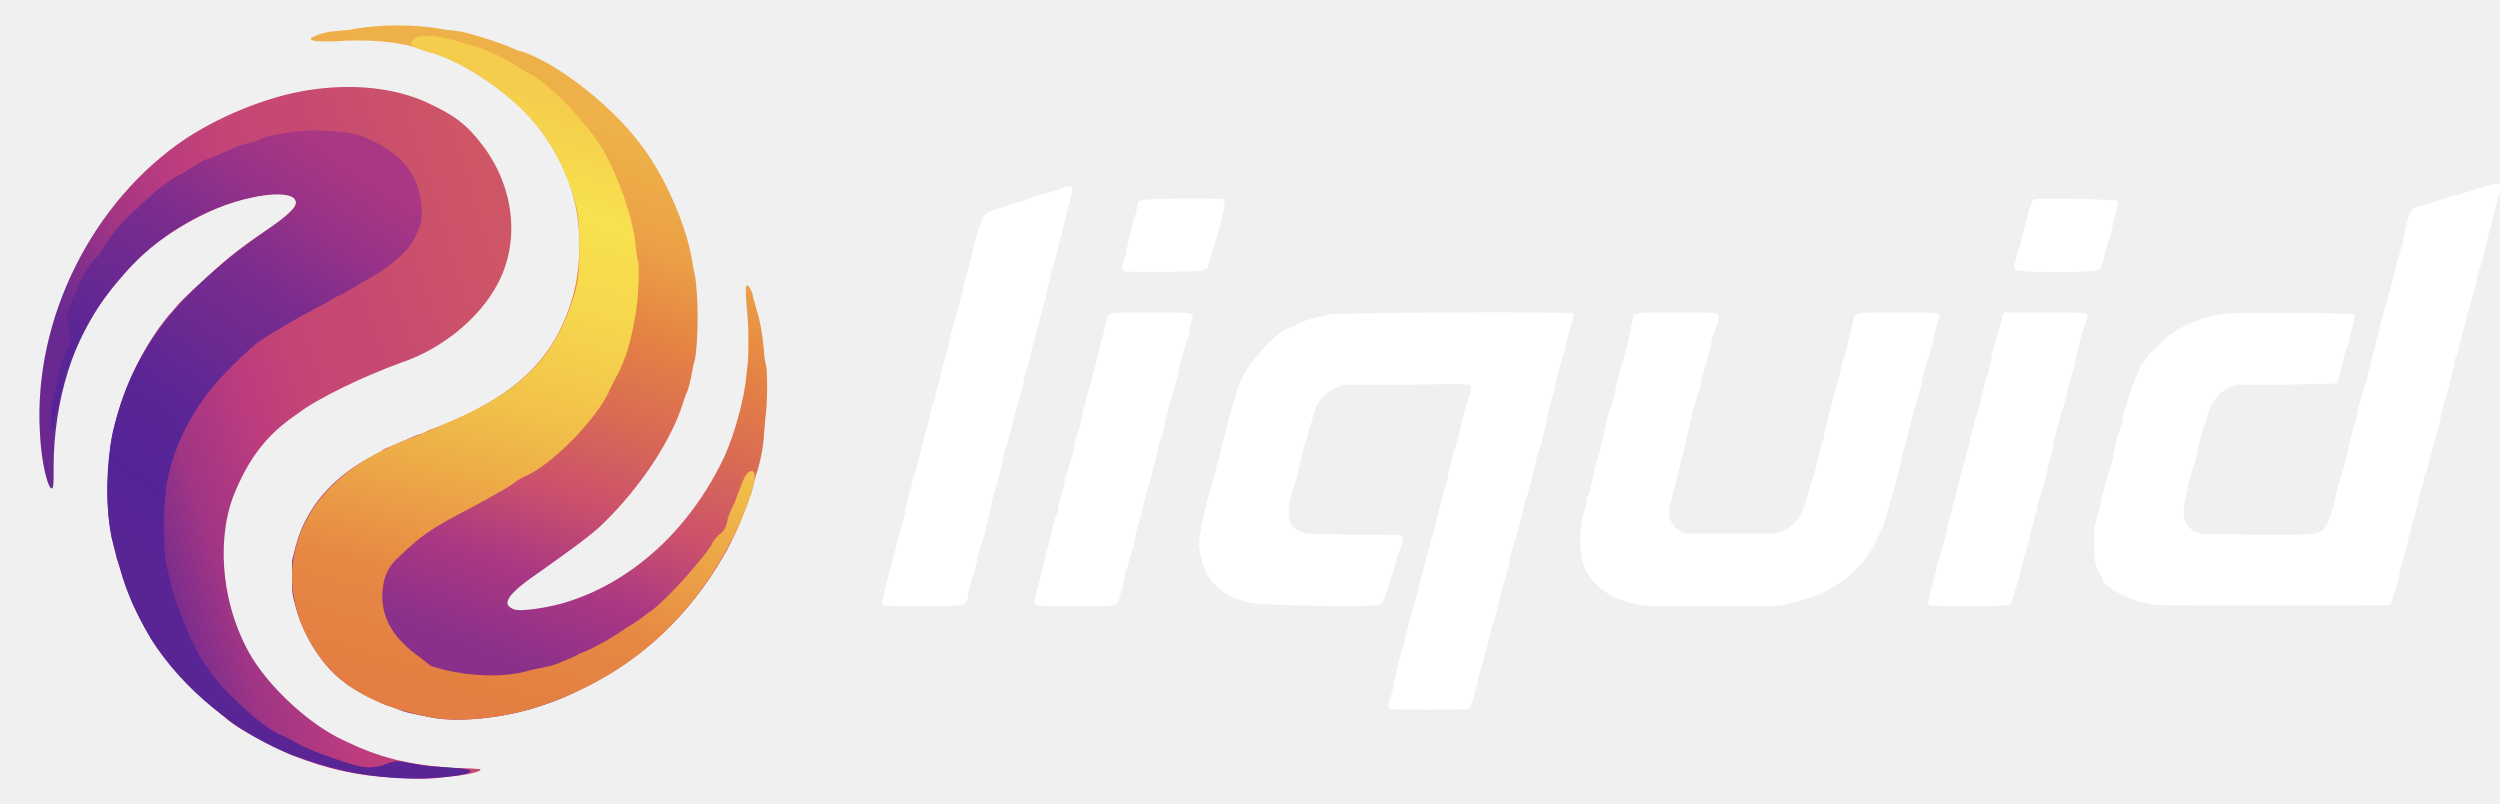
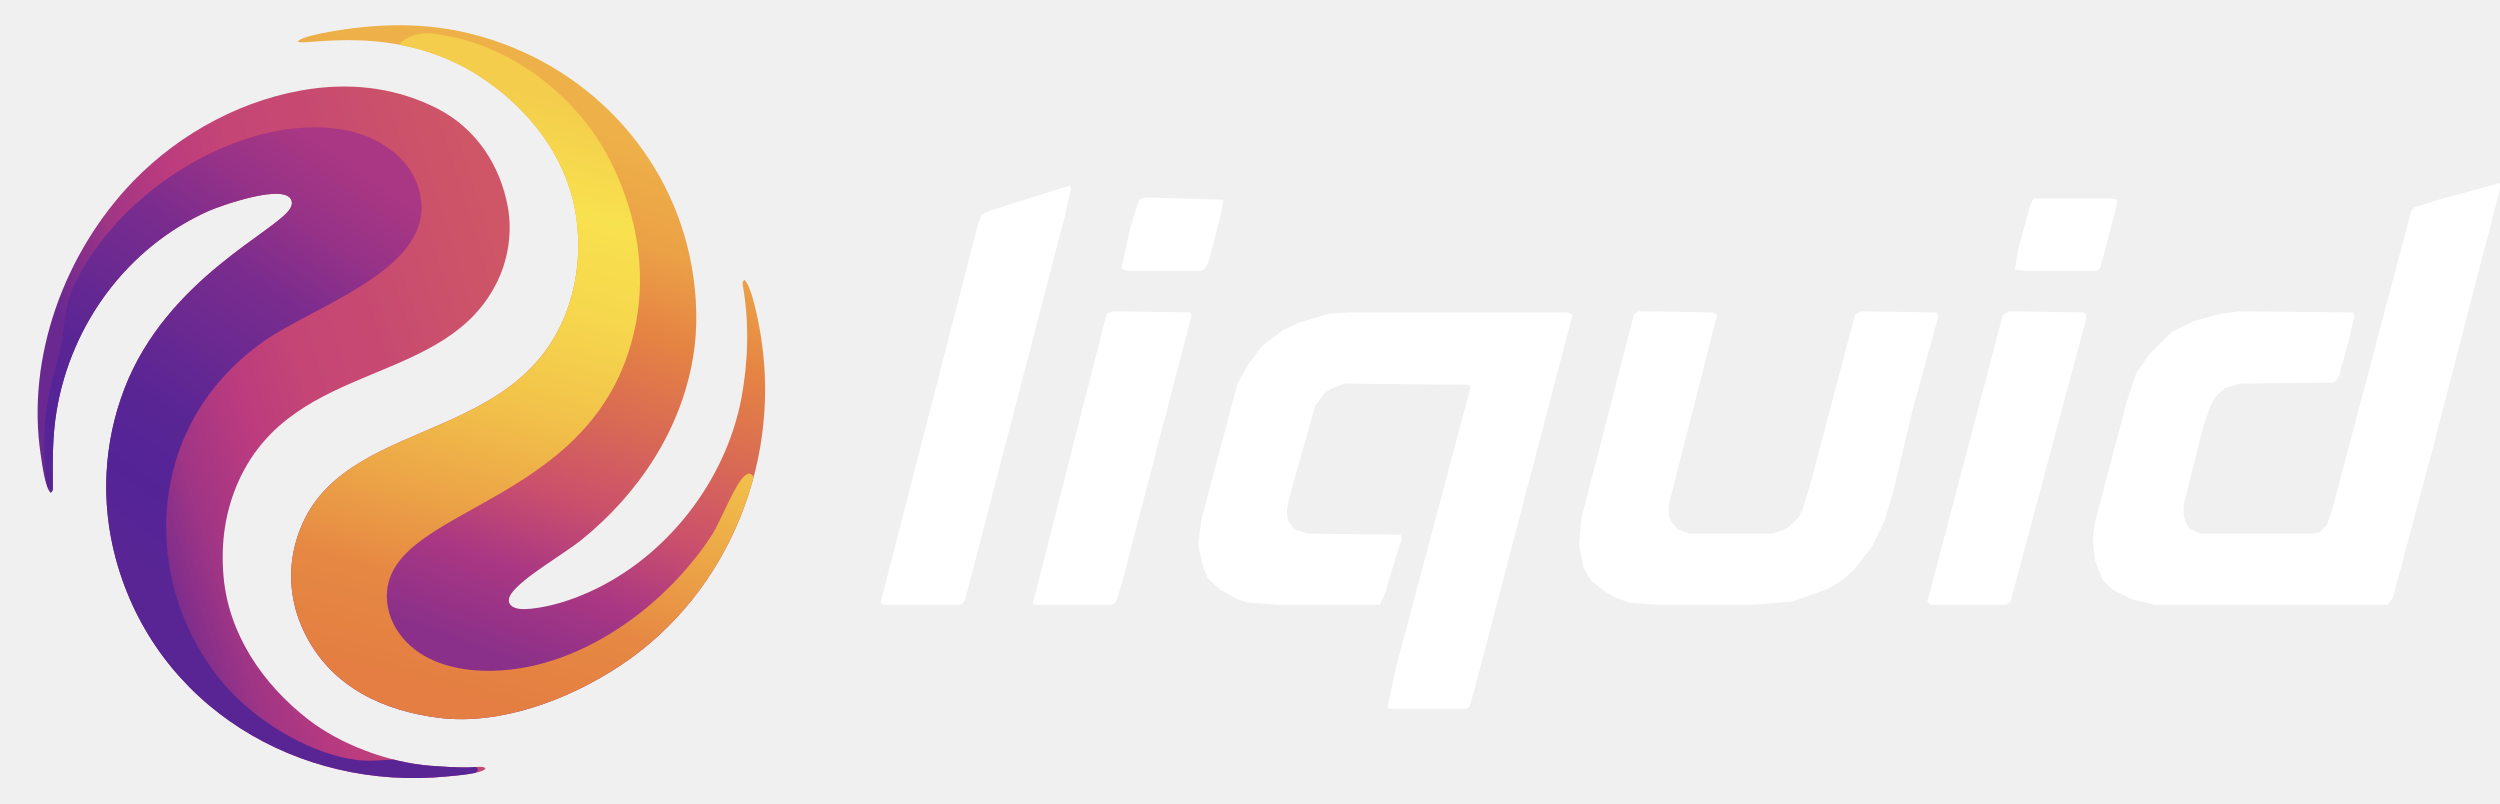
- <svg xmlns="http://www.w3.org/2000/svg" viewBox="0 0 199.1 64" width="797" height="256">
+ <svg xmlns="http://www.w3.org/2000/svg" viewBox="0 0 199.3 64" width="797" height="256">
  <defs>
    <linearGradient id="logo-p" x1="5" y1="26" x2="38.5" y2="15.5" gradientUnits="userSpaceOnUse">
      <stop offset="0" stop-color="#6a2991" />
      <stop offset="0.17" stop-color="#a03585" />
      <stop offset="0.33" stop-color="#bb3b7f" />
      <stop offset="0.5" stop-color="#c54675" />
      <stop offset="0.67" stop-color="#c74972" />
      <stop offset="0.83" stop-color="#cb506c" />
      <stop offset="1" stop-color="#ce5666" />
    </linearGradient>
    <linearGradient id="logo-v" x1="10" y1="45" x2="31" y2="15" gradientUnits="userSpaceOnUse">
      <stop offset="0" stop-color="#592595" />
      <stop offset="0.17" stop-color="#542496" />
      <stop offset="0.33" stop-color="#592595" />
      <stop offset="0.5" stop-color="#6a2991" />
      <stop offset="0.67" stop-color="#7a2c8e" />
      <stop offset="0.83" stop-color="#953288" />
      <stop offset="1" stop-color="#aa3783" />
    </linearGradient>
    <linearGradient id="logo-o" x1="48.5" y1="10.6" x2="33.7" y2="50.2" gradientUnits="userSpaceOnUse">
      <stop offset="0" stop-color="#eeb048" />
      <stop offset="0.17" stop-color="#eba146" />
      <stop offset="0.33" stop-color="#e58343" />
      <stop offset="0.5" stop-color="#d96a54" />
      <stop offset="0.67" stop-color="#cb506c" />
      <stop offset="0.83" stop-color="#aa3783" />
      <stop offset="1" stop-color="#8a308a" />
    </linearGradient>
    <linearGradient id="logo-y" x1="41.7" y1="7.3" x2="29.1" y2="53.5" gradientUnits="userSpaceOnUse">
      <stop offset="0" stop-color="#f4cd4c" />
      <stop offset="0.17" stop-color="#f8e14e" />
      <stop offset="0.33" stop-color="#f6d74d" />
      <stop offset="0.5" stop-color="#f2c34a" />
      <stop offset="0.67" stop-color="#eca647" />
      <stop offset="0.83" stop-color="#e68843" />
      <stop offset="1" stop-color="#e47e42" />
    </linearGradient>
+     <path id="logo-l" d="M4.05 39.29C3.58 38.88 3.36 36.95 3.25 36.28C2.06 28.48 5.17 20.10 10.58 14.48C14.37 10.55 19.57 7.76 25.00 7.05C28.45 6.60 31.81 7.08 34.91 8.67C37.97 10.25 39.88 13.17 40.49 16.52C40.83 18.43 40.54 20.52 39.72 22.28C35.71 30.88 23.50 28.60 19.06 38.26C17.94 40.70 17.59 43.29 17.82 45.95C18.23 50.57 20.97 54.55 24.56 57.34C27.17 59.37 31.03 60.79 34.33 61.04C35.27 61.11 36.21 61.17 37.14 61.17C37.58 61.18 38.02 61.10 38.46 61.13C38.59 61.14 38.61 61.19 38.71 61.26C38.44 61.68 36.23 61.83 35.63 61.89C23.77 63.06 12.41 56.29 9.23 44.53C8.02 40.05 8.25 35.32 9.92 30.98C13.32 22.14 22.23 18.36 23.17 16.55C23.23 16.43 23.28 16.29 23.27 16.14C23.13 14.39 17.49 16.43 16.63 16.81C10.17 19.70 5.66 25.81 4.51 32.76C4.17 34.80 4.20 36.79 4.21 38.85C4.21 39.07 4.19 39.14 4.05 39.29Z" />
+     <path id="logo-r" d="M23.73 3.32C24.03 2.87 26.33 2.51 26.96 2.41C30.50 1.85 34.02 1.81 37.52 2.68C46.54 4.92 53.53 12.09 55.15 21.27C55.56 23.61 55.65 26.07 55.26 28.42C54.31 34.24 50.92 39.34 46.37 43.02C44.97 44.15 41.65 46.03 40.76 47.32C40.57 47.60 40.45 47.97 40.72 48.24C41.10 48.62 41.82 48.56 42.31 48.52C43.92 48.36 45.55 47.83 47.03 47.16C53.14 44.39 57.84 38.36 59.10 31.76C59.64 28.88 59.74 25.83 59.25 22.94C59.20 22.66 59.14 22.51 59.33 22.30C59.88 22.68 60.39 25.30 60.53 26.06C62.47 36.32 58.26 47.19 49.48 53.03C45.43 55.72 39.95 57.83 35.01 57.22C30.61 56.67 26.57 54.82 24.43 50.74C23.25 48.50 22.89 45.98 23.50 43.52C26.12 33.00 40.90 36.00 45.13 24.91C46.06 22.47 46.31 19.79 45.92 17.21C45.20 12.48 42.13 8.59 38.18 6.04C31.53 1.77 24.38 3.67 23.73 3.32Z" />
+     <clipPath id="logo-lc">
+       <use href="#logo-l" />
+     </clipPath>
+     <clipPath id="logo-rc">
+       <use href="#logo-r" />
+     </clipPath>
  </defs>
-   <path fill="url(#logo-p)" d="M31.9 62.0C28.8 61.9 26.3 61.4 23.2 60.2C21.5 59.5 18.9 58.1 18.0 57.3C17.8 57.1 17.4 56.8 17.1 56.5C13.4 53.6 10.6 49.5 9.5 45.3C9.4 44.9 9.2 44.5 9.2 44.4C9.2 44.3 9.0 43.6 8.8 42.8C8.5 41.2 8.4 39.0 8.6 36.9C8.8 33.0 10.8 28.2 13.4 25.1C13.7 24.8 14.0 24.4 14.1 24.3C14.3 24.0 16.5 22.0 17.4 21.2C18.4 20.3 19.7 19.3 21.7 18.0C22.6 17.4 23.5 16.6 23.5 16.2C23.7 15.3 21.8 15.2 19.2 15.9C15.5 17.0 11.7 19.4 9.5 22.2C9.2 22.5 8.8 23.0 8.6 23.3C5.8 26.7 4.2 32.0 4.2 37.2C4.2 38.4 4.2 38.8 4.1 38.9C3.8 39.2 3.2 36.9 3.1 34.4C2.6 25.4 7.3 16.0 14.8 11.0C17.9 9.0 21.8 7.5 25.1 7.1C28.2 6.7 31.3 7.0 33.8 8.1C36.2 9.2 37.1 9.9 38.4 11.6C40.9 14.9 41.4 19.2 39.6 22.6C38.2 25.3 35.2 27.8 31.9 28.9C28.9 30.0 25.3 31.7 23.6 33.0C21.1 34.7 19.7 36.6 18.5 39.6C17.1 43.4 17.7 48.6 20.0 52.4C21.6 55.0 24.7 57.8 27.3 59.0C30.2 60.4 32.3 60.9 35.8 61.2C37.1 61.2 38.2 61.3 38.2 61.3C38.4 61.5 37.0 61.8 35.6 61.9C34.3 62.1 33.5 62.1 31.9 62.0Z" />
-   <path fill="url(#logo-v)" d="M31.4 62.0C28.5 61.8 26.3 61.3 23.3 60.2C18.7 58.4 14.5 54.9 12.0 51.0C10.4 48.3 9.5 45.9 8.8 42.6C8.3 40.3 8.4 37.0 8.9 34.5C9.6 31.6 10.5 29.3 12.3 26.7C14.1 24.0 17.2 21.1 21.1 18.4C22.4 17.5 23.4 16.7 23.5 16.3C23.8 14.9 19.5 15.4 15.8 17.2C13.0 18.7 11.2 20.1 9.0 22.8C7.0 25.2 5.3 28.8 4.7 31.7C4.6 32.1 4.5 32.5 4.5 32.6C4.4 32.7 4.4 33.1 4.3 33.4C4.1 34.8 4.0 34.6 4.0 33.2C4.0 32.6 4.1 32.0 4.2 31.8C4.2 31.5 4.4 30.9 4.5 30.4C4.7 29.2 5.0 28.4 5.3 27.8C5.6 27.2 5.6 27.0 5.4 26.2C5.2 25.4 5.2 24.9 5.6 24.1C5.7 23.8 5.9 23.4 6.0 23.2C6.2 22.5 7.0 21.1 7.5 20.6C7.8 20.4 8.0 20.0 8.2 19.7C8.5 19.1 9.8 17.5 10.5 16.9C10.8 16.7 11.3 16.2 11.6 15.9C12.4 15.1 13.8 14.1 14.5 13.8C14.8 13.6 15.3 13.3 15.6 13.1C15.9 12.9 16.3 12.7 16.7 12.6C17.0 12.5 17.6 12.2 18.1 12.0C18.7 11.7 19.2 11.5 19.5 11.5C19.8 11.4 20.3 11.3 20.7 11.1C21.3 10.8 21.5 10.8 23.3 10.5C24.5 10.3 27.1 10.4 28.2 10.7C29.3 10.9 31.4 12.1 32.1 13.0C33.2 14.1 33.7 16.1 33.5 17.6C33.4 18.1 32.9 19.3 32.5 19.7C31.8 20.6 30.2 21.8 28.8 22.5C28.5 22.7 28.2 22.9 28.0 23.0C27.9 23.0 27.6 23.2 27.3 23.4C27.0 23.5 26.4 23.8 26.0 24.1C25.6 24.3 25.0 24.6 24.7 24.8C24.0 25.1 21.5 26.6 20.6 27.2C19.9 27.7 18.0 29.5 17.1 30.6C14.9 33.1 13.4 36.4 13.1 39.4C12.9 41.2 13.0 44.3 13.2 45.2C13.3 45.4 13.4 46.0 13.5 46.4C13.8 48.0 15.6 52.2 16.3 53.0C16.4 53.1 16.7 53.6 17.0 54.0C18.7 56.0 21.2 58.2 22.4 58.6C22.6 58.7 23.0 58.9 23.2 59.0C24.0 59.5 24.9 59.9 26.7 60.5C28.7 61.2 29.3 61.3 30.4 61.0C31.4 60.6 31.6 60.6 32.5 60.8C33.1 60.9 34.0 61.1 34.8 61.1C36.4 61.2 37.3 61.3 37.4 61.4C37.7 61.8 34.1 62.2 31.4 62.0Z" />
-   <path fill="url(#logo-o)" d="M34.4 57.2C32.9 56.9 32.2 56.8 31.6 56.5C31.3 56.4 30.9 56.2 30.7 56.2C30.2 56.0 28.4 55.1 28.0 54.8C27.8 54.7 27.5 54.5 27.3 54.3C25.8 53.3 24.1 50.7 23.5 48.4C23.2 47.3 23.2 47.3 23.2 46.0L23.2 44.7L23.5 43.5C24.3 40.5 26.4 38.0 29.7 36.3C30.1 36.1 30.5 35.9 30.5 35.8C30.6 35.8 32.4 35.0 33.1 34.7C33.4 34.6 33.8 34.5 33.9 34.4C34.0 34.3 34.4 34.2 34.9 34.0C40.7 31.7 43.8 28.9 45.3 24.5C46.1 22.3 46.3 19.5 45.9 17.0C45.3 13.3 43.1 9.7 39.9 7.3C38.0 5.8 35.6 4.5 34.3 4.2C34.1 4.2 33.7 4.0 33.4 3.9C31.7 3.3 29.2 3.1 26.5 3.3C25.2 3.3 24.8 3.3 24.7 3.1C24.6 3.0 25.6 2.6 26.4 2.5C26.7 2.5 27.2 2.4 27.6 2.4C30.2 1.9 33.1 1.9 35.6 2.4C36.0 2.4 36.4 2.5 36.5 2.5C37.0 2.5 40.1 3.5 40.9 3.9C41.1 4.0 41.5 4.1 41.8 4.2C44.7 5.3 48.7 8.5 50.9 11.4C52.8 13.8 54.5 17.7 55.0 20.3C55.1 20.8 55.2 21.5 55.3 21.9C55.6 23.5 55.6 27.2 55.3 28.7C55.2 29.0 55.1 29.6 55.0 30.1C54.9 30.5 54.8 31.1 54.6 31.4C54.5 31.7 54.3 32.3 54.2 32.6C53.1 35.7 50.5 39.4 47.6 42.1C46.3 43.2 45.7 43.6 43.2 45.4C40.4 47.3 39.7 48.2 41.0 48.6C41.6 48.7 43.2 48.5 44.7 48.1C50.3 46.5 55.0 42.1 57.7 36.3C58.5 34.5 59.2 31.9 59.4 30.1C59.4 29.8 59.5 29.3 59.5 29.1C59.6 28.4 59.6 26.3 59.5 25.2C59.4 24.0 59.3 22.9 59.4 22.8C59.5 22.6 59.7 22.9 59.9 23.4C59.9 23.6 60.1 24.2 60.2 24.6C60.5 25.5 60.7 26.7 60.8 27.8C60.8 28.2 60.9 28.8 61.0 29.2C61.1 30.1 61.1 32.3 60.9 33.5C60.9 34.0 60.8 34.6 60.8 34.8C60.8 35.3 60.6 36.5 60.3 37.5C60.1 38.0 60.0 38.6 59.9 38.9C59.9 39.1 59.6 39.8 59.4 40.4C59.2 40.9 59.0 41.4 59.0 41.4C59.0 41.5 58.1 43.5 57.6 44.3C54.9 49.0 51.1 52.6 46.3 54.9C44.9 55.6 44.4 55.8 42.9 56.3C40.2 57.2 36.6 57.6 34.4 57.2Z" />
-   <path fill="url(#logo-y)" d="M34.4 57.2C31.8 56.7 29.7 56.0 27.8 54.7C25.0 52.8 23.1 49.1 23.2 45.7C23.4 40.9 26.8 37.0 33.0 34.8C33.3 34.7 33.7 34.5 33.9 34.4C34.1 34.3 34.7 34.1 35.1 33.9C41.0 31.5 43.8 28.9 45.4 24.4C46.0 22.7 46.1 22.0 46.1 19.6C46.1 17.3 46.0 16.7 45.4 14.9C44.4 12.3 43.4 10.6 41.7 8.9C39.3 6.5 36.6 4.9 34.0 4.1C32.8 3.8 32.5 3.6 32.8 3.2C33.1 2.8 34.1 2.7 35.7 3.1C36.1 3.2 36.8 3.4 37.1 3.5C38.1 3.7 40.2 4.6 41.0 5.2C41.2 5.3 41.6 5.6 41.8 5.7C43.4 6.4 46.3 9.3 47.7 11.5C49.1 13.6 50.5 17.7 50.6 19.8C50.7 20.3 50.7 20.7 50.8 20.9C50.9 21.6 50.8 24.4 50.4 26.0C50.1 27.7 49.5 29.3 49.0 30.1C48.9 30.3 48.7 30.7 48.6 30.9C47.7 33.2 43.9 37.1 41.7 38.0C41.5 38.1 41.1 38.3 40.9 38.5C40.3 38.9 39.8 39.2 37.6 40.4C34.1 42.2 33.5 42.7 31.7 44.4C30.8 45.2 30.5 46.0 30.4 47.2C30.3 49.3 31.3 50.9 33.4 52.4L34.3 53.1L35.4 53.4C37.5 53.9 40.0 54.0 41.9 53.5C42.2 53.4 42.7 53.3 43.2 53.2C43.7 53.1 44.2 53.0 44.8 52.7C45.3 52.5 45.8 52.3 46.1 52.1C47.0 51.8 48.8 50.8 49.9 50.0C50.6 49.6 51.3 49.1 51.5 48.9C52.6 48.3 55.4 45.2 56.6 43.5C56.8 43.0 57.2 42.6 57.4 42.5C57.7 42.2 57.8 42.0 57.9 41.5C57.9 41.3 58.2 40.6 58.5 40.0C58.7 39.4 59.0 38.7 59.1 38.4C59.4 37.7 59.7 37.4 60.0 37.6C60.4 38.0 59.2 41.5 57.6 44.2C54.3 50.1 49.3 54.2 42.9 56.3C40.2 57.2 36.7 57.6 34.4 57.2Z" />
-   <path fill="#ffffff" transform="translate(70.2 14.6) scale(0.8729)" d="M46.4 48.0C46.2 47.8 46.3 47.1 46.5 46.8C46.5 46.7 46.6 46.4 46.7 46.1C46.7 45.5 47.4 42.9 47.5 42.6C47.6 42.5 47.7 42.3 47.7 42.1C47.8 41.5 48.1 40.2 48.2 39.9C48.3 39.7 48.4 39.4 48.4 39.2C48.5 39.0 48.5 38.7 48.6 38.6C48.6 38.4 48.8 37.8 49.0 37.2C49.1 36.6 49.3 35.8 49.4 35.5C49.5 35.1 49.7 34.3 49.9 33.6C50.1 32.9 50.2 32.3 50.3 32.1C50.4 31.9 50.5 31.3 50.7 30.6C51.0 29.3 51.2 28.6 51.3 28.2C51.4 27.9 51.7 26.9 52.0 25.4C52.2 24.8 52.3 24.2 52.4 24.0C52.5 23.8 52.6 23.1 52.8 22.5C53.0 21.4 53.2 20.9 53.4 20.2C53.5 20.1 53.5 19.7 53.6 19.5C53.7 19.2 53.8 18.9 53.8 18.8C53.9 18.3 54.1 18.3 47.9 18.4L42.3 18.4L41.7 18.6C40.4 19.1 39.6 20.0 39.3 21.6C39.1 22.3 38.8 23.3 38.7 23.6C38.6 23.8 38.4 24.6 37.9 26.9C37.8 27.1 37.7 27.6 37.6 27.8C37.3 28.7 37.3 28.8 37.2 29.4C37.0 30.6 37.3 31.4 38.2 31.8L38.7 32.0L43.1 32.1C47.3 32.1 47.5 32.1 47.6 32.3C47.6 32.5 47.4 33.3 47.1 34.1C47.0 34.3 46.9 34.6 46.9 34.8C46.8 35.0 46.7 35.3 46.7 35.5C46.6 35.7 46.5 36.2 46.3 36.6C46.1 37.6 45.7 38.4 45.5 38.5C45.1 38.7 34.7 38.6 33.6 38.3C31.0 37.7 29.6 36.4 29.1 33.9C28.9 32.9 28.9 33.1 29.2 31.3C29.3 30.7 29.7 29.0 30.0 28.0C30.1 27.7 30.2 27.2 30.3 26.9C30.4 26.4 30.7 25.4 31.0 24.3C31.0 24.0 31.1 23.7 31.2 23.6C31.2 23.4 31.4 22.8 31.5 22.3C31.8 21.0 32.1 20.0 32.2 19.7C32.3 19.5 32.4 19.2 32.4 19.0C32.5 18.6 33.0 17.6 33.4 16.9C34.1 15.7 36.5 13.3 37.0 13.3C37.0 13.3 37.3 13.2 37.7 13.0C38.4 12.6 39.4 12.3 39.9 12.2C40.2 12.2 40.5 12.1 40.7 12.0C41.3 11.8 63.0 11.7 63.1 11.9C63.2 12.1 63.2 12.2 63.0 12.7C62.7 13.7 62.6 14.1 62.5 14.6C62.4 15.0 62.4 15.2 62.0 16.5C61.9 16.8 61.7 17.5 61.6 18.0C61.4 19.0 61.2 19.7 61.0 20.3C60.9 20.6 60.8 21.2 60.7 21.8C60.4 23.1 60.1 24.2 60.0 24.4C59.9 24.6 59.8 24.9 59.8 25.1C59.5 26.5 59.0 28.3 58.9 28.7C58.8 28.8 58.6 29.5 58.5 30.1C58.1 31.8 58.0 32.1 57.9 32.4C57.8 32.6 57.6 33.3 57.4 34.0C57.2 35.3 57.0 35.9 56.8 36.5C56.7 36.6 56.6 37.3 56.4 38.0C56.1 39.4 55.9 40.0 55.7 40.5C55.7 40.6 55.6 41.2 55.4 41.7C55.3 42.3 55.1 43.0 55.0 43.3C54.7 44.3 54.5 45.0 54.3 45.9C54.1 46.9 53.8 47.8 53.6 48.0C53.4 48.1 46.5 48.1 46.4 48.0ZM0.1 38.5C-0.0 38.4-0.0 38.3 0.3 37.0C0.5 36.3 0.7 35.6 0.7 35.4C0.8 35.2 0.9 34.9 0.9 34.7C1.0 34.5 1.1 34.2 1.1 34.0C1.2 33.7 1.5 32.3 1.7 31.7C2.0 30.8 2.1 30.3 2.2 29.7C2.3 29.1 2.5 28.4 2.8 27.3C3.1 26.2 3.2 25.8 3.5 24.8C3.6 24.3 3.8 23.5 3.9 23.1C4.0 22.8 4.1 22.3 4.2 22.1C4.3 21.6 4.6 20.4 4.7 20.0C4.8 19.9 4.9 19.6 4.9 19.3C5.3 17.9 5.6 16.4 5.8 16.0C5.9 15.8 6.0 15.1 6.3 14.0C6.3 13.7 6.5 13.0 6.6 12.7C6.7 12.3 7.0 11.3 7.2 10.5C7.4 9.7 7.6 9.0 7.6 8.8C7.7 8.7 7.7 8.5 7.7 8.4C7.7 8.3 7.8 8.1 7.9 7.9C7.9 7.7 8.1 7.2 8.2 6.6C8.4 5.6 8.7 4.6 8.9 4.1C8.9 4.0 9.0 3.7 9.1 3.5C9.2 2.9 9.7 2.5 11.1 2.2C11.4 2.1 12.1 1.8 12.7 1.7C13.2 1.5 14.0 1.2 14.3 1.1C14.9 1.0 15.1 0.9 16.1 0.6C17.6 0.0 17.6 0.0 17.1 1.9C16.6 3.9 16.3 5.2 16.0 6.3C15.8 7.1 15.7 7.5 15.4 8.5C15.4 8.7 15.3 9.1 15.2 9.3C15.2 9.5 15.0 10.0 15.0 10.3C14.8 11.0 14.7 11.4 14.4 12.6C14.3 12.9 14.1 13.6 14.0 14.0C13.9 14.5 13.7 15.2 13.6 15.5C13.6 15.8 13.5 16.1 13.5 16.1C13.5 16.2 13.4 16.4 13.4 16.5C13.3 16.7 13.1 17.3 13.0 17.9C12.9 18.4 12.7 19.1 12.7 19.3C12.4 20.1 12.2 20.9 12.0 21.8C11.7 22.8 11.5 23.8 11.3 24.3C11.2 24.4 11.2 24.8 11.1 25.0C11.0 25.7 10.5 27.7 10.2 28.4C10.2 28.5 10.1 28.9 10.0 29.3C10.0 29.6 9.8 30.3 9.7 30.7C9.6 31.2 9.4 31.8 9.4 32.1C9.3 32.3 9.2 32.7 9.1 32.8C9.1 33.0 8.9 33.5 8.8 34.0C8.7 34.6 8.5 35.3 8.4 35.6C8.3 35.9 8.2 36.3 8.1 36.5C8.1 36.7 7.9 37.2 7.9 37.6C7.6 38.7 8.0 38.6 3.8 38.6C1.1 38.6 0.2 38.6 0.1 38.5ZM14.0 38.5C13.9 38.3 13.9 38.1 14.1 37.3C14.2 37.1 14.4 36.4 14.5 35.9C14.6 35.3 14.8 34.7 14.8 34.5C14.9 34.4 15.0 34.1 15.0 33.9C15.0 33.7 15.1 33.5 15.1 33.4C15.2 33.3 15.3 32.9 15.4 32.4C15.6 31.3 15.7 30.9 15.9 30.4C16.0 30.2 16.1 29.9 16.1 29.8C16.1 29.7 16.1 29.5 16.2 29.2C16.3 29.0 16.4 28.4 16.6 27.8C16.7 27.3 16.8 26.7 16.9 26.5C17.0 26.4 17.1 26.1 17.1 25.9C17.1 25.7 17.2 25.5 17.2 25.4C17.3 25.3 17.4 24.9 17.5 24.5C17.8 23.0 17.9 22.7 18.0 22.5C18.0 22.4 18.2 21.8 18.3 21.3C18.5 20.2 18.8 19.2 19.0 18.5C19.1 18.2 19.3 17.3 19.9 15.1C19.9 14.9 20.0 14.5 20.1 14.3C20.2 14.0 20.3 13.5 20.4 13.0C20.7 11.7 20.3 11.8 24.6 11.8C28.8 11.8 28.5 11.8 28.3 12.5C28.2 12.8 28.1 13.4 28.0 14.0C27.8 14.5 27.7 15.0 27.6 15.2C27.5 15.4 27.4 16.1 27.2 16.7C27.1 17.4 26.9 18.1 26.8 18.3C26.8 18.5 26.7 18.7 26.7 18.8C26.7 18.9 26.6 19.1 26.6 19.2C26.5 19.4 26.3 20.0 26.2 20.5C25.9 21.7 25.7 22.7 25.6 23.1C25.5 23.2 25.4 23.6 25.3 23.8C25.3 24.1 25.1 24.7 25.0 25.2C24.9 25.7 24.7 26.3 24.7 26.5C24.6 26.8 24.5 27.1 24.5 27.2C24.4 27.3 24.3 27.9 24.1 28.5C23.8 29.8 23.6 30.8 23.4 31.2C23.4 31.4 23.3 31.7 23.2 32.0C23.2 32.2 23.1 32.7 23.0 33.1C22.9 33.4 22.7 34.0 22.6 34.4C22.5 34.7 22.4 35.1 22.4 35.2C22.3 35.3 22.3 35.5 22.2 35.8C22.2 36.2 22.0 36.8 21.7 37.9C21.4 38.7 21.8 38.6 17.7 38.6C14.7 38.6 14.1 38.6 14.0 38.5ZM70.0 38.6C67.3 38.4 65.3 37.2 64.3 35.4C63.6 34.1 63.6 31.5 64.3 29.4C64.4 29.1 64.4 28.8 64.4 28.8C64.4 28.7 64.5 28.5 64.6 28.3C64.6 28.2 64.8 27.6 64.9 27.0C65.1 26.0 65.4 24.9 65.6 24.4C65.6 24.2 65.7 23.8 65.8 23.4C65.9 23.0 66.0 22.4 66.1 22.1C66.2 21.5 66.4 20.8 66.6 20.3C66.7 20.2 66.8 19.7 66.9 19.3C67.1 18.4 67.2 17.7 67.7 16.1C67.8 15.9 67.9 15.2 68.1 14.7C68.2 14.1 68.4 13.4 68.4 13.1C68.5 12.8 68.6 12.5 68.6 12.4C68.6 11.8 68.6 11.8 72.6 11.8C77.1 11.8 76.7 11.6 76.0 13.7C75.9 13.8 75.8 14.1 75.8 14.3C75.6 15.3 75.2 16.9 74.9 17.7C74.9 17.8 74.8 18.3 74.7 18.7C74.6 19.0 74.4 19.6 74.3 20.0C74.2 20.3 74.1 20.8 74.0 21.0C74.0 21.3 73.9 21.7 73.8 21.9C73.7 22.5 73.1 24.8 73.0 25.3C72.7 26.7 72.6 27.1 72.3 28.0C72.2 28.6 72.0 29.2 72.0 29.4C71.7 30.4 72.1 31.4 73.0 31.8L73.4 32.0L77.5 32.0L81.5 32.0L82.2 31.8C83.3 31.3 83.9 30.6 84.4 29.0C84.5 28.6 84.7 28.1 84.7 27.9C84.8 27.7 85.0 26.9 85.3 26.0C85.5 25.0 85.7 24.2 85.8 24.0C85.8 23.9 85.9 23.5 86.0 23.3C86.2 22.1 86.6 20.7 86.8 19.9C86.9 19.7 87.0 19.3 87.0 19.1C87.2 18.4 87.7 16.6 87.8 16.0C87.9 15.9 88.0 15.5 88.1 15.2C88.1 14.9 88.3 14.3 88.4 13.8C88.5 13.3 88.7 12.7 88.7 12.5C88.9 11.8 88.6 11.8 92.7 11.8C96.8 11.8 96.7 11.8 96.5 12.4C96.4 12.7 96.1 13.7 96.0 14.4C95.8 15.1 95.6 15.8 95.5 16.2C95.3 16.6 95.0 17.7 94.9 18.5C94.6 19.5 94.5 19.9 94.4 20.3C94.3 20.4 94.2 20.7 94.2 21.0C94.1 21.3 93.8 22.5 93.5 23.7C93.5 23.9 93.4 24.2 93.3 24.3C93.3 24.4 93.2 24.5 92.9 26.1C92.7 27.0 92.5 27.8 92.3 28.2C92.3 28.4 92.2 28.7 92.1 29.0C91.8 30.4 91.6 30.9 91.2 31.8C90.7 32.9 90.5 33.3 90.3 33.6C90.2 33.8 89.9 34.1 89.8 34.3C89.6 34.7 87.8 36.4 87.6 36.4C87.6 36.4 87.3 36.6 87.1 36.7C86.8 36.9 86.5 37.1 86.3 37.2C85.1 37.8 84.0 38.1 83.1 38.3L82.0 38.6L76.2 38.6C73.0 38.6 70.2 38.6 70.0 38.6ZM95.6 38.5C95.5 38.4 95.5 38.3 95.6 38.1C95.6 38.0 95.7 37.7 95.7 37.5C95.7 37.3 95.8 37.1 95.8 37.0C95.9 36.9 96.0 36.6 96.0 36.3C96.1 36.0 96.3 35.4 96.3 35.0C96.4 34.6 96.6 34.0 96.7 33.8C97.0 32.7 97.1 32.4 97.4 31.0C97.6 30.2 97.8 29.3 97.9 29.0C98.0 28.8 98.2 28.1 98.3 27.5C98.4 26.9 98.6 26.3 98.7 26.1C98.7 25.9 98.8 25.6 98.9 25.4C98.9 25.2 99.0 24.9 99.0 24.7C99.1 24.6 99.3 23.9 99.4 23.2C99.8 21.8 99.9 21.2 100.1 20.8C100.1 20.7 100.3 20.1 100.4 19.6C100.6 18.6 100.9 17.6 101.1 17.1C101.1 16.9 101.2 16.5 101.3 16.2C101.3 15.8 101.5 15.3 101.5 15.1C101.6 14.8 101.7 14.4 101.8 14.1C101.8 13.9 102.0 13.4 102.1 13.1C102.2 12.8 102.3 12.4 102.3 12.4C102.3 12.3 102.3 12.1 102.4 12.0L102.5 11.8L106.2 11.8C110.0 11.8 110.2 11.8 110.1 12.2C110.0 12.3 110.0 12.5 109.9 12.7C109.9 12.9 109.7 13.4 109.6 13.7C109.3 14.9 109.2 15.2 109.0 16.2C108.8 17.2 108.6 17.7 108.3 18.7C108.3 18.9 108.2 19.3 108.1 19.7C108.0 20.1 107.8 20.7 107.7 21.0C107.4 22.1 107.2 22.8 107.0 23.6C107.0 24.0 106.8 24.7 106.7 25.1C106.6 25.5 106.5 26.0 106.4 26.3C106.1 27.6 105.7 28.9 105.5 29.4C105.5 29.7 105.4 30.1 105.0 31.5C104.7 32.9 104.6 33.2 104.5 33.6C104.4 33.7 104.2 34.4 104.1 35.1C103.6 37.0 103.5 37.1 103.4 37.4C103.4 37.6 103.3 37.9 103.2 38.1C103.1 38.6 103.1 38.6 99.2 38.6C96.2 38.6 95.7 38.6 95.6 38.5ZM116.3 38.5C114.3 38.3 111.4 36.9 111.4 36.0C111.4 36.0 111.3 35.8 111.2 35.6C110.7 34.7 110.7 34.3 110.7 32.8C110.7 31.4 110.7 31.3 111.1 30.0C111.2 29.8 111.3 29.3 111.3 29.0C111.5 28.4 111.7 27.4 112.1 26.2C112.3 25.7 112.4 25.2 112.7 23.6C112.8 23.2 112.9 22.9 112.9 22.8C113.0 22.8 113.0 22.5 113.1 22.3C113.2 22.0 113.3 21.6 113.3 21.3C113.4 21.0 113.5 20.5 113.7 20.1C114.0 18.7 114.8 16.9 115.3 16.2C115.4 16.0 115.6 15.9 115.6 15.8C115.6 15.7 116.9 14.5 117.4 14.0C118.7 13.0 120.8 12.1 122.7 11.9C123.8 11.8 134.3 11.8 134.4 12.0C134.5 12.1 134.5 12.3 134.3 13.1C134.1 13.7 133.9 14.4 133.9 14.7C133.8 14.9 133.7 15.2 133.7 15.2C133.6 15.3 133.6 15.6 133.5 15.9C133.3 16.9 133.0 17.9 132.9 18.1L132.7 18.3L128.2 18.4L123.7 18.4L123.2 18.6C122.1 19.1 121.6 19.7 121.2 20.8C121.0 21.2 120.9 21.6 120.9 21.8C120.8 21.9 120.7 22.3 120.6 22.5C120.6 22.8 120.5 23.1 120.4 23.3C120.4 23.4 120.2 24.0 120.1 24.7C119.9 25.3 119.8 25.9 119.7 26.0C119.4 27.2 119.3 27.6 119.1 28.5C118.6 30.4 118.9 31.3 119.9 31.8L120.4 32.0L125.5 32.1C130.8 32.1 131.1 32.1 131.5 31.7C131.9 31.4 132.3 30.4 132.6 29.3C132.6 29.0 132.8 28.4 132.9 27.9C133.0 27.5 133.2 26.9 133.3 26.7C133.3 26.4 133.4 26.1 133.5 26.0C133.5 25.8 133.7 25.2 133.8 24.7C133.9 24.1 134.1 23.5 134.1 23.3C134.2 23.1 134.3 22.8 134.3 22.5C134.4 22.3 134.5 22.0 134.5 21.9C134.6 21.9 134.6 21.5 134.7 21.2C134.8 20.5 135.2 18.9 135.6 18.0C135.6 17.8 135.7 17.2 135.9 16.7C136.0 16.1 136.2 15.4 136.3 15.1C136.4 14.9 136.4 14.6 136.4 14.5C136.4 14.4 136.5 14.2 136.6 14.1C136.6 13.9 136.8 13.3 136.9 12.7C137.0 12.2 137.2 11.5 137.3 11.2C137.4 10.9 137.5 10.6 137.5 10.5C137.5 10.4 137.5 10.2 137.6 10.1C137.7 10.0 137.7 9.7 137.8 9.5C137.8 9.3 138.0 8.7 138.1 8.2C138.5 6.6 138.7 6.1 138.9 5.3C139.0 4.8 139.1 4.4 139.1 4.2C139.2 4.1 139.2 3.9 139.2 3.8C139.2 3.6 139.6 2.5 139.8 2.4C139.8 2.3 140.1 2.2 140.3 2.1C140.8 2.0 141.5 1.8 142.0 1.6C142.6 1.4 143.2 1.2 143.7 1.1C144.0 1.1 144.3 1.0 144.4 0.9C144.5 0.9 144.8 0.8 145.1 0.7C145.4 0.6 146.0 0.4 146.4 0.3C147.9-0.2 148.0-0.1 147.5 1.6C147.3 2.3 147.2 3.0 147.1 3.3C147.0 3.6 146.9 3.9 146.9 4.0C146.8 4.1 146.7 4.7 146.6 5.3C146.3 6.3 146.1 7.3 145.9 7.8C145.8 7.9 145.8 8.3 145.7 8.6C145.6 8.9 145.5 9.5 145.4 9.9C145.2 10.4 145.1 10.9 145.0 11.2C145.0 11.4 144.9 11.7 144.8 11.8C144.8 11.9 144.7 12.1 144.7 12.4C144.6 12.6 144.5 13.2 144.3 13.8C144.2 14.3 144.0 14.9 144.0 15.2C143.9 15.4 143.8 15.7 143.8 15.8C143.7 15.9 143.6 16.1 143.6 16.3C143.5 17.1 143.0 18.9 142.8 19.6C142.7 19.8 142.6 20.2 142.5 20.6C142.4 21.0 142.3 21.7 142.2 22.0C142.1 22.4 141.9 22.9 141.9 23.1C141.9 23.3 141.7 23.7 141.7 24.0C141.6 24.3 141.4 24.9 141.3 25.4C141.2 25.8 141.1 26.3 141.0 26.4C140.9 26.6 140.8 26.8 140.8 27.1C140.8 27.3 140.7 27.5 140.7 27.6C140.6 27.7 140.5 28.1 140.4 28.5C140.2 29.4 140.1 30.0 140.0 30.3C139.8 30.7 139.6 31.8 139.4 32.4C139.3 33.0 139.1 33.8 138.9 34.2C138.9 34.4 138.8 34.7 138.7 35.0C138.7 35.2 138.5 35.9 138.4 36.5C138.2 37.1 138.0 37.6 138.0 37.8C137.9 38.1 137.7 38.5 137.6 38.5C137.5 38.6 117.2 38.6 116.3 38.5ZM22.1 8.0C21.9 7.8 21.9 7.5 22.1 7.0C22.2 6.9 22.3 6.6 22.3 6.4C22.3 6.2 22.5 5.5 22.6 4.9C22.8 4.3 22.9 3.7 23.0 3.4C23.0 3.2 23.1 2.9 23.2 2.8C23.2 2.7 23.3 2.5 23.3 2.2C23.5 1.4 23.2 1.5 27.4 1.4C29.9 1.4 31.1 1.4 31.2 1.5C31.4 1.7 31.4 1.9 30.6 4.9C30.5 5.2 30.4 5.5 30.4 5.6C30.3 5.8 30.2 6.3 30.0 6.8C29.7 8.2 30.1 8.0 25.9 8.1C22.8 8.1 22.3 8.1 22.1 8.0ZM103.5 7.9C103.4 7.8 103.4 7.7 103.4 7.5C103.5 7.2 103.7 6.4 103.8 6.0C103.9 5.9 104.0 5.6 104.0 5.3C104.8 2.2 105.0 1.6 105.2 1.5C105.5 1.3 112.7 1.5 112.8 1.6C112.9 1.8 112.9 2.0 112.6 2.9C112.5 3.2 112.4 3.9 112.3 4.3C112.2 4.7 112.0 5.3 111.9 5.6C111.8 5.9 111.7 6.4 111.6 6.7C111.5 7.3 111.3 7.8 111.1 7.9C111.0 8.2 103.7 8.2 103.5 7.9Z" />
+   <use href="#logo-l" fill="url(#logo-p)" />
+   <path clip-path="url(#logo-lc)" fill="url(#logo-v)" d="M4.18 39.24C3.62 38.89 3.67 37.96 3.62 37.36C3.40 35.00 3.59 32.58 4.16 30.28C4.38 29.37 4.69 28.47 4.87 27.55C5.18 25.97 5.14 24.46 5.81 22.95C8.84 16.25 16.81 10.62 24.17 10.17C26.91 10.01 29.69 10.52 31.76 12.45C32.92 13.53 33.63 15.04 33.60 16.64C33.52 21.74 24.94 24.47 21.07 27.17C15.74 30.90 12.91 36.67 13.28 43.15C13.53 47.53 15.40 52.00 18.44 55.17C20.92 57.76 24.95 60.18 28.57 60.59C29.73 60.72 30.90 60.51 32.07 60.55C32.95 60.58 37.45 60.81 37.97 61.17C38.08 61.24 38.13 61.35 38.05 61.47C37.61 62.09 35.36 62.18 34.65 62.23C22.41 62.99 11.04 55.14 8.60 42.92C6.70 33.47 11.16 25.80 18.37 20.07C18.97 19.60 23.19 16.94 22.32 16.15C21.77 15.64 20.24 15.98 19.59 16.13C15.17 17.16 11.26 20.01 8.60 23.63C5.81 27.42 4.56 32.12 4.45 36.78C4.44 37.39 4.69 38.93 4.18 39.24Z" />
+   <use href="#logo-r" fill="url(#logo-o)" />
+   <path clip-path="url(#logo-rc)" fill="url(#logo-y)" d="M31.87 3.55C31.99 3.27 32.17 3.18 32.45 3.04C33.58 2.45 34.45 2.64 35.67 2.86C41.07 3.84 46.09 7.84 48.59 12.69C50.52 16.43 51.45 20.77 50.83 24.96C48.54 40.23 31.52 40.07 30.86 47.08C30.74 48.31 31.13 49.54 31.86 50.53C33.27 52.46 35.58 53.25 37.88 53.43C45.37 53.99 52.85 48.66 56.76 42.63C57.47 41.53 58.60 38.50 59.42 37.88C59.52 37.80 59.65 37.73 59.78 37.76C60.94 37.97 58.61 42.79 58.26 43.45C54.53 50.50 47.45 56.18 39.43 57.31C35.38 57.88 31.09 57.22 27.71 54.80C25.16 52.97 23.37 50.03 23.03 46.90C22.82 44.92 23.26 42.86 24.23 41.12C29.27 32.11 43.06 35.14 45.50 22.51C46.10 19.39 45.68 16.13 44.36 13.25C42.46 9.10 38.83 6.35 34.71 4.62C34.08 4.36 32.55 4.01 32.13 3.82C31.99 3.75 31.95 3.66 31.87 3.55Z" />
+   <path fill="#ffffff" transform="translate(70.2 14.6) scale(0.8729)" d="M137.6 38.5L116.4 38.5L114.3 38.0L112.5 37.1L111.6 36.2L111.2 35.2L110.9 34.4L110.7 32.5L110.9 31.0L113.8 20.0L114.7 17.3L115.9 15.6L117.9 13.6L119.9 12.6L122.4 11.9L124.1 11.7L134.5 11.8L134.6 12.1L134.2 13.9L133.2 17.6L132.8 18.2L124.1 18.3L122.8 18.7L122.0 19.4L121.5 20.2L120.8 22.2L119.0 29.4L119.0 30.3L119.2 31.0L119.6 31.6L120.6 32.0L130.6 32.0L131.4 31.9L132.1 31.2L132.6 29.7L139.8 2.5L140.1 2.2L142.3 1.5L147.8-0.0L148.0 0.1L147.8 0.9L141.5 25.2L138.1 37.9ZM5.7 38.5L0.3 38.5L-0.0 38.3L8.8 4.1L9.2 2.9L10.0 2.5L17.3 0.2L17.4 0.5L16.8 3.1L7.7 38.1L7.4 38.5ZM29.3 8.0L22.6 8.0L22.0 7.8L22.8 4.1L23.6 1.5L24.2 1.3L31.3 1.5L31.1 2.8L30.0 7.0L29.7 7.7ZM110.5 8.0L104.6 8.0L103.6 7.9L103.9 6.0L105.0 2.0L105.3 1.4L112.5 1.4L112.9 1.5L112.9 2.0L111.4 7.7L111.1 8.0ZM21.1 38.5L14.2 38.5L13.9 38.4L20.5 12.5L20.7 11.9L21.2 11.7L28.3 11.8L28.4 12.1L27.9 14.0L22.1 36.3L21.5 38.3ZM53.5 48.0L46.8 48.0L46.4 48.0L46.3 47.8L47.1 44.1L53.6 19.7L53.9 18.6L53.7 18.4L42.4 18.3L41.3 18.7L40.6 19.1L39.7 20.3L37.3 28.8L37.1 29.9L37.2 30.8L37.8 31.6L39.0 32.0L47.5 32.1L47.6 32.5L47.1 34.0L46.1 37.4L45.6 38.5L36.4 38.5L33.6 38.3L32.6 38.0L31.0 37.1L29.9 36.1L29.5 35.2L29.0 33.0L29.3 30.7L32.6 18.3L33.6 16.5L34.9 14.8L36.8 13.4L38.3 12.7L41.0 11.9L43.0 11.8L62.7 11.8L63.2 12.0L54.3 46.0L53.8 47.8ZM79.7 38.5L70.8 38.5L68.4 38.3L67.0 37.8L65.9 37.1L64.9 36.3L64.2 35.1L63.8 33.1L64.0 30.6L68.8 12.0L69.2 11.7L70.3 11.7L76.0 11.8L76.4 12.0L72.0 29.3L72.0 30.4L72.2 30.9L72.8 31.6L73.8 32.0L80.6 32.0L81.5 32.0L82.8 31.5L83.8 30.6L84.2 29.8L84.9 27.5L89.0 12.0L89.6 11.7L96.5 11.8L96.6 12.2L94.3 20.5L92.5 28.1L91.7 30.8L90.6 33.1L88.9 35.3L87.9 36.2L86.6 37.0L83.3 38.2ZM97.0 38.5L95.9 38.5L95.6 38.2L102.5 12.0L103.1 11.7L109.9 11.8L110.1 12.0L110.1 12.4L103.2 38.2L102.8 38.5Z" />
</svg>
